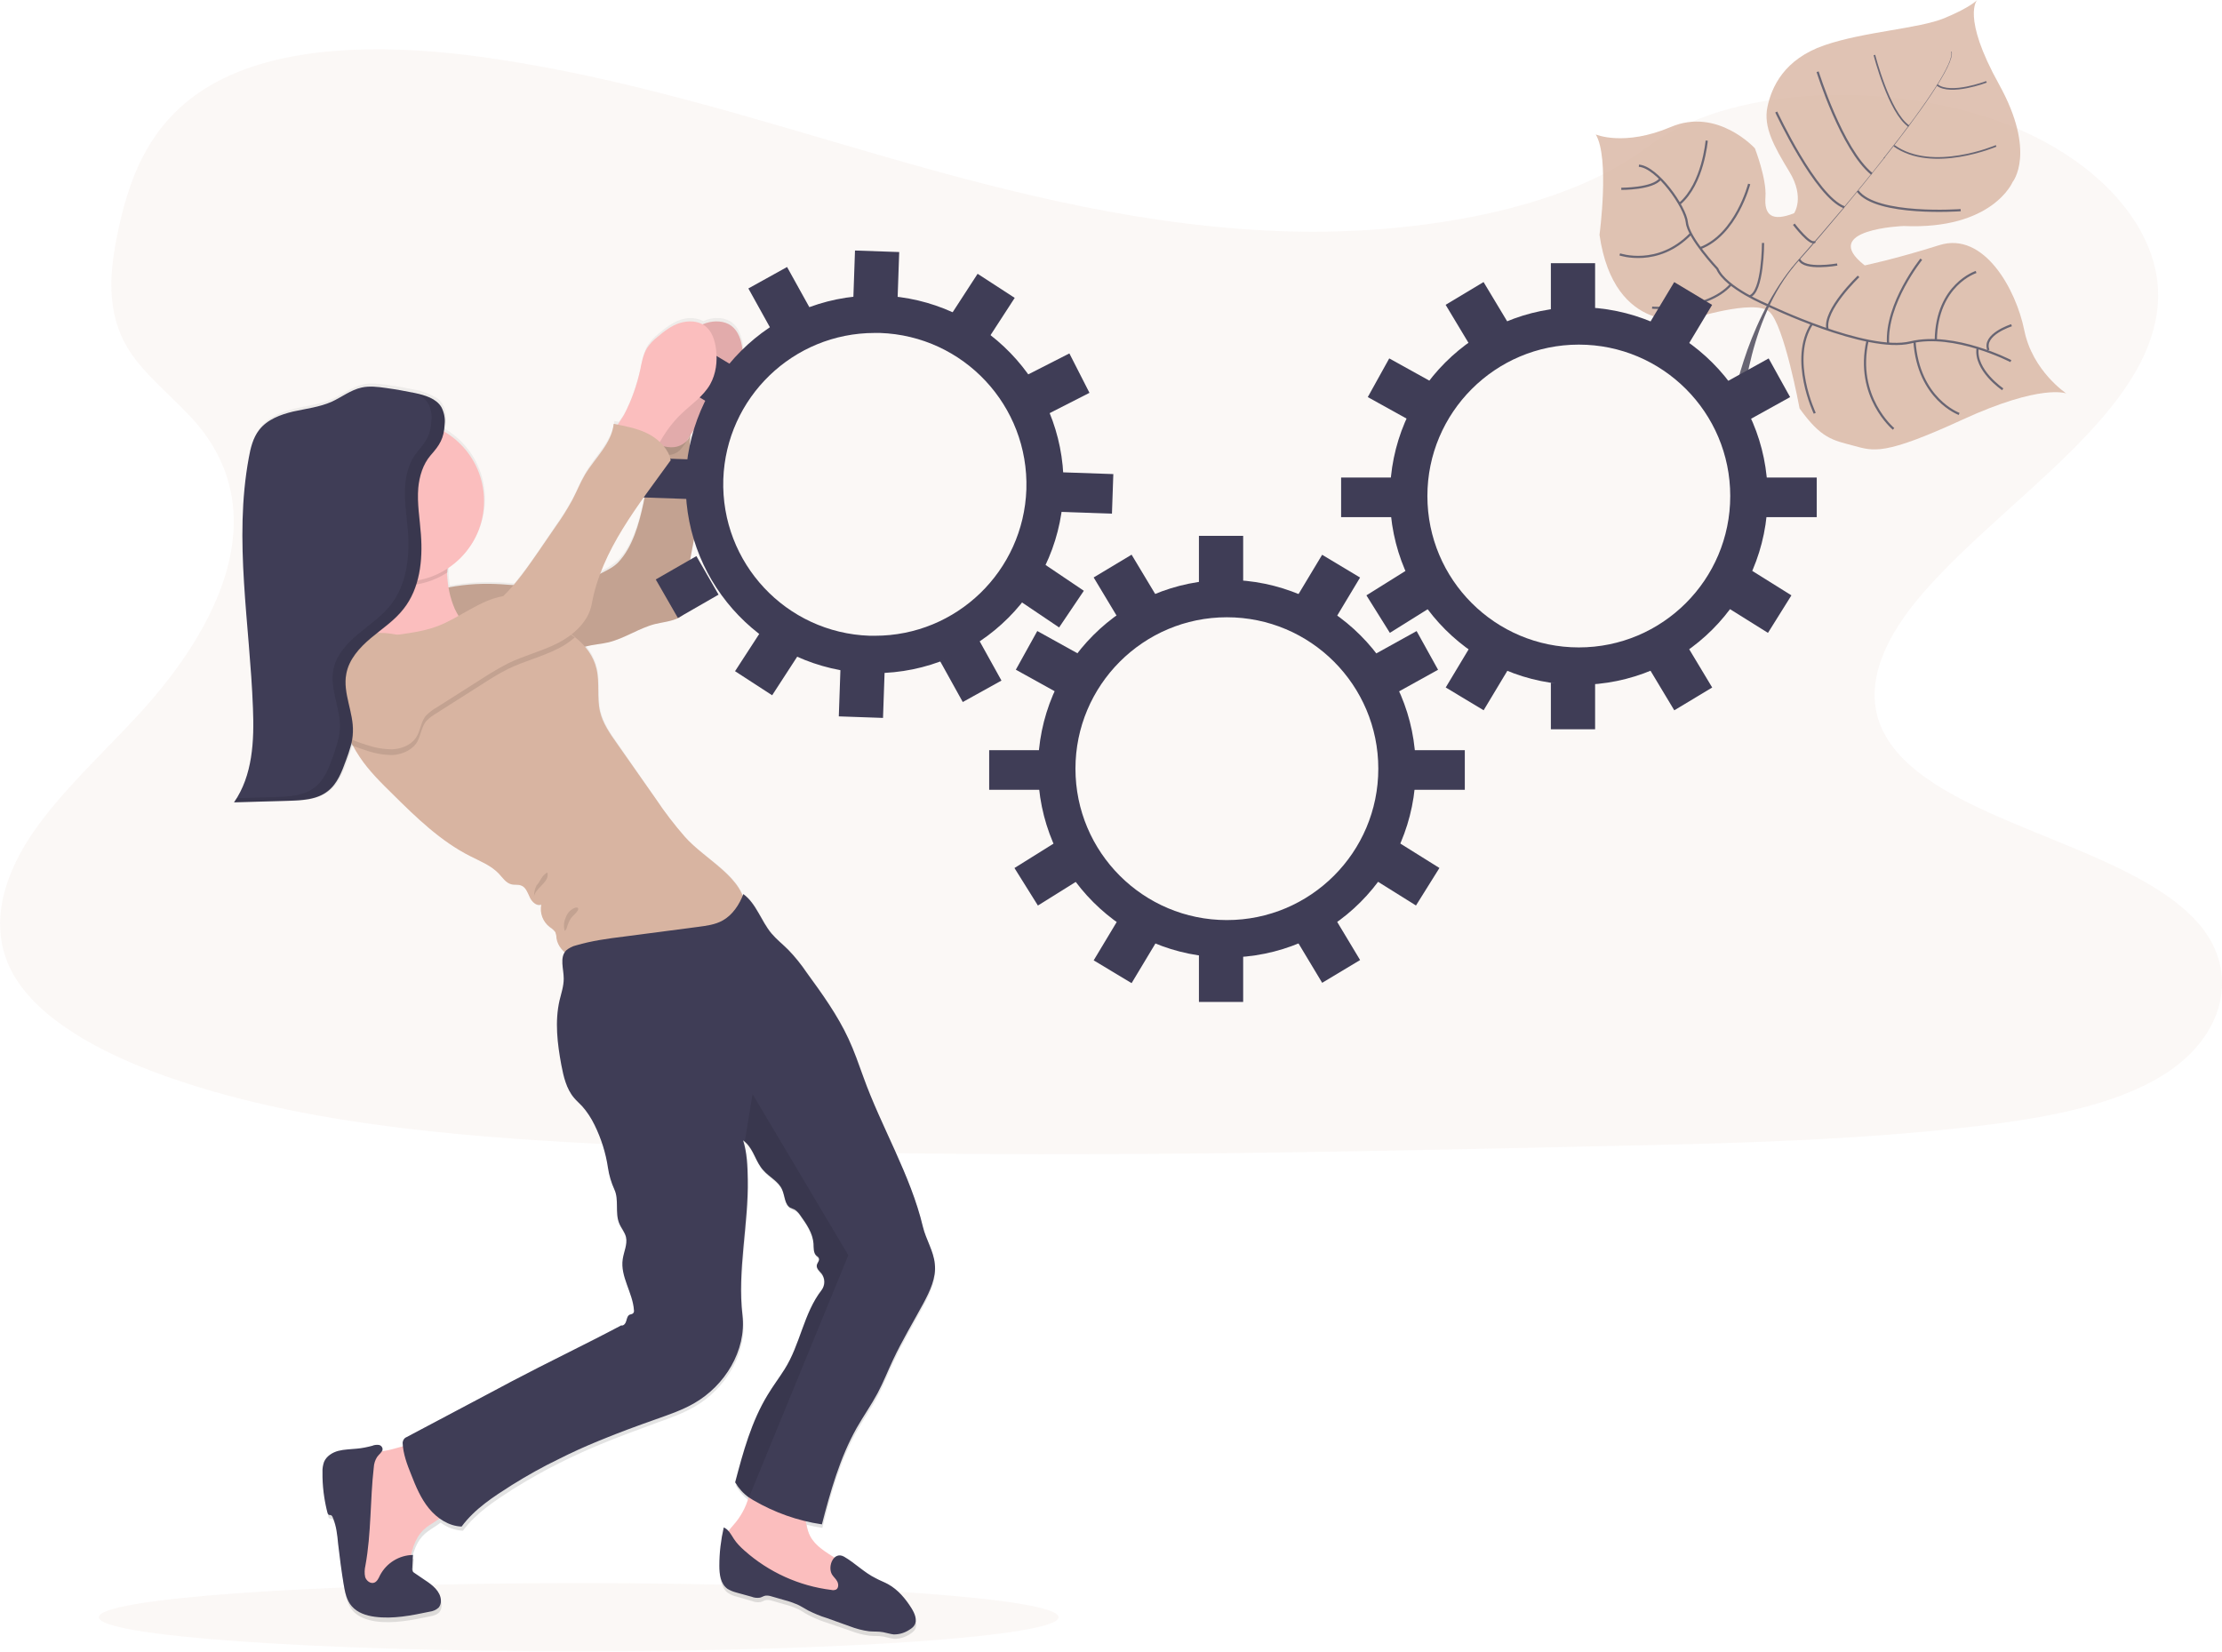
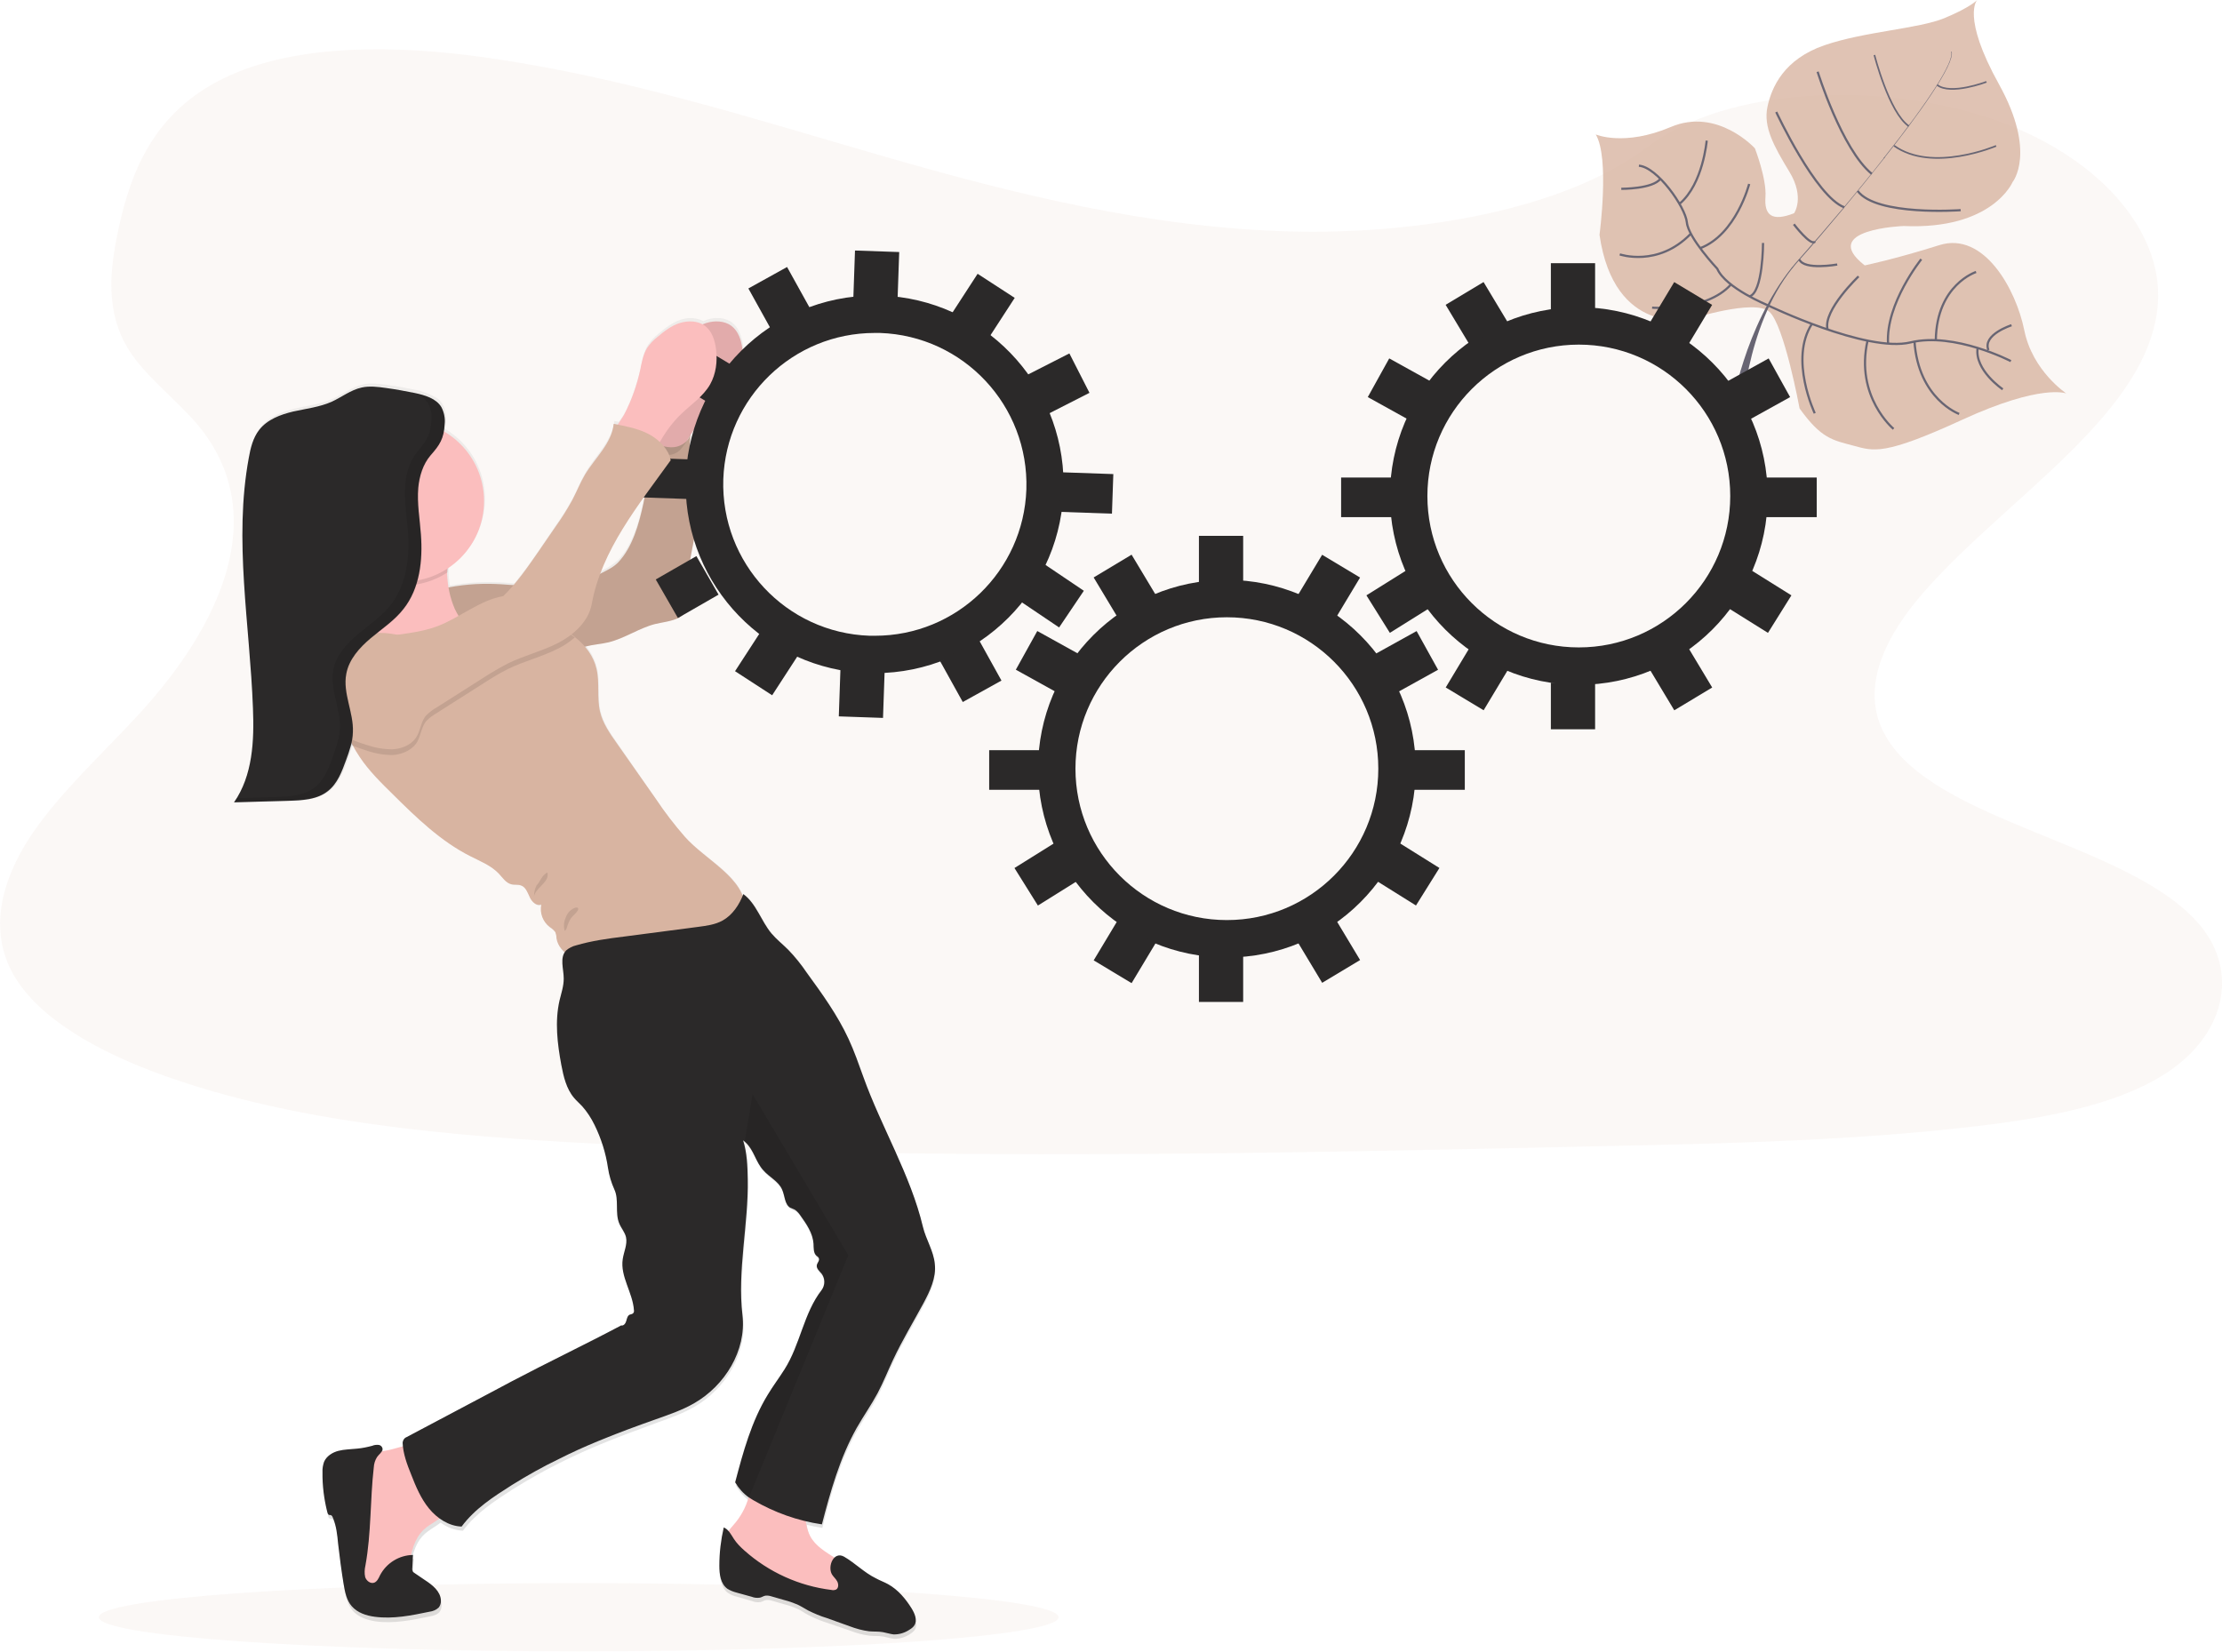
<svg xmlns="http://www.w3.org/2000/svg" width="1009.54" height="750.39" viewBox="0 0 1009.5 750.4">
  <style>@keyframes spin{to{transform:rotate(360deg)}}@keyframes vibration{to{transform:rotate(5deg)}}@keyframes wind{to{transform:skewX(10deg)}}#hoja{animation:wind 1.5s ease infinite alternate;transform-origin:0% 30%}#brazo-exterior,#brazo-interior{animation:vibration .46s linear infinite alternate;transform-origin:20% 40%}#brazo-interior{animation:vibration .46s linear infinite alternate .46s}#rueda-1,#rueda-2,#rueda-3{animation:spin 10s linear infinite}#rueda-2{animation-direction:reverse;transform-origin:55.2% 46.5%}#rueda-1,#rueda-3{transform-origin:71% 30%}#rueda-1{transform-origin:39.4% 29.25%}</style>
  <path opacity=".1" fill="#d8b4a1" d="M586.6 105.2C521.8 103.5 460.2 88 401.3 71S284.2 35.2 221 26.2c-40.6-5.8-87.1-6.6-119.8 9.6C69.7 51.3 59.5 78.2 54 103.2c-4.1 18.8-6.5 38.5 4.7 56.1 7.8 12.2 21.7 22.5 31.4 34.1 33.5 40.7 9.8 90.8-26.4 130.5-17 18.6-36.8 36.4-49.9 56.2C.7 400-5.4 422.7 6.1 442.9c11.4 20 38.5 35.1 67.9 45.7 59.7 21.5 130 27.7 198.6 31.2 151.8 7.7 304.5 4.4 456.7 1 56.3-1.2 112.9-2.5 168.3-9 30.8-3.6 62.6-9.3 84.9-23.1 28.4-17.5 35.4-47.1 16.4-69-31.9-36.8-120-45.9-142.3-85.4-12.3-21.7.3-45.9 18.2-66.1C913 225 977.1 187.1 980.4 137.7c2.3-33.9-28.5-67.9-76.1-83.9-49.9-16.8-119.2-14.7-156 13.1-37.9 28.7-104.6 39.7-161.7 38.3z" />
  <g id="hoja" opacity=".8">
    <path fill="#d8b4a1" d="M938.8 178.8s-11.3-4.6-47.2 11.9-40.3 14.3-49.6 11.8-14.5-3.1-24.4-16.9c0 0-7-38.1-13.8-44S768 145 768 145s-34.6 8-41.3-38.3c0 0 4.7-34.9-1.7-45.6 0 0 12.9 5.6 34.1-3.4s38.2 9.7 38.2 9.7 5.4 13.9 4.8 22.1 2.8 11.4 13 7.4c0 0 5-7.1-2.1-18.8s-11.9-20.4-10-29.5 7.6-21.7 25.8-28 42.9-7.5 54.7-12.4S898.3 0 898.3 0s-7.3 7.3 9.9 38.3 6.2 44.4 6.2 44.4-9.1 21.8-49.5 20c0 0-38.9 1.4-17.7 17.9 0 0 13.6-2.8 33.9-9.2s34.9 20.2 38.6 38.7 19.1 28.7 19.1 28.7z" />
    <path fill="#444053" d="M886.5 23.5l.2-.1c1.6 5.9-15.8 29.7-30.7 48.5l-.2-.1c21.1-26.6 32-43.8 30.7-48.3z" />
    <path fill="#444053" d="M856.2 71.4l.1.2c-11.9 15.1-26.8 33.1-38.7 46.4-1.1 1.3-2.3 2.6-3.3 4l-.3-.3c1.1-1.4 2.2-2.7 3.4-4 11.8-13.2 27-31.2 38.8-46.3z" />
    <path fill="#444053" d="M814.2 121.4l.2.4c-21.7 27.1-23.2 69.2-23.2 69.6l-4.6-5.2c.1-.4 5.7-37.5 27.6-64.8z" />
    <path fill="none" stroke="#444053" stroke-miterlimit="10" d="M913.6 164.1s-25.6-13.3-45.6-8.5-64.9-16.9-64.9-16.9-19.1-7.8-22.9-16.6c0 0-13.1-13.9-13.8-21s-13.5-25.2-21.8-25.8M909.9 176.9s-12.9-8.7-11.4-18.8M890.1 188.1s-18.5-6.7-20.3-33M860.3 194.9s-17.6-14.6-11.8-40.2M824.5 187.8s-11.7-24.6-1.3-40.6M913.9 147.8s-13.3 4.2-10.5 11.3M897.8 123.6s-17.9 5.7-18.3 30.9M872.9 117.8s-16.2 20.1-15.1 38.3M844.4 125.6s-16.2 15.4-14.1 24M834.7 120.2s-15.1 2.7-17.2-2.3M815 101.9s7.7 10.1 9.6 7.9M890.8 95.5s-38.2 2.8-46.8-8.7M807 50.9s17.9 38.4 30.9 43.3M825.8 32.6s11 35.3 24.6 46.4" />
    <path fill="none" stroke="#444053" stroke-width=".75" stroke-miterlimit="10" d="M906.9 66.3s-29 12.4-46.4-.1M851.6 25s6.6 26 15.6 32.3M902.5 37.2s-16.3 6.2-22.4 1.4" />
    <path fill="none" stroke="#444053" stroke-miterlimit="10" d="M801 110.4s0 22.6-6.2 24.3M750.6 139.8s24.5 2.1 35.8-10.5M794.7 83.6s-5.9 23-22.3 29.2M735.9 115.6s17.3 6 32.2-9.3M775.4 63.9s-1.6 19.5-12.2 28.6M736.6 85.8s14.4.1 17.8-4.6" />
  </g>
  <ellipse opacity=".1" fill="#d8b4a1" cx="262.9" cy="734.9" rx="218" ry="15.5" />
  <linearGradient id="SVGID_1_" gradientUnits="userSpaceOnUse" x1="361.127" y1="-69.665" x2="361.127" y2="530.926" gradientTransform="matrix(1 0 0 -1 -95.23 675.2)">
    <stop offset="0" stop-color="gray" stop-opacity=".25" />
    <stop offset=".54" stop-color="gray" stop-opacity=".12" />
    <stop offset="1" stop-color="gray" stop-opacity=".1" />
  </linearGradient>
  <path fill="url(#SVGID_1_)" d="M389.2 650.5c3-5.4 6.6-10.5 9.5-15.9 2.6-5 4.7-10.3 7.1-15.4 4.1-8.8 9.1-17.1 13.7-25.7 3-5.6 5.9-11.7 5.3-18.1-.5-6-4.1-11.2-5.4-17-5.5-23.8-18.9-45.7-27-68.7-2.1-5.8-4.1-11.7-6.7-17.4-5-10.8-12-20.6-19-30.3-2.5-3.7-5.3-7.2-8.4-10.4-2.5-2.5-5.3-4.7-7.6-7.4-4.7-5.6-6.9-13.7-12.8-18-.1.3-.2.5-.3.8-4.2-10.7-18.3-17.8-26.5-26.7-4.8-5.4-9.2-11.2-13.1-17.2l-17.8-25.8c-3.1-4.4-6.2-9-7.4-14.3-1.5-6.4-.1-13.2-1.6-19.6-1-3.8-2.8-7.4-5.5-10.4.2 0 .4-.1.5-.2 3.4-.9 7-1.1 10.4-1.9 7.4-1.8 13.7-6.5 21.1-8.3 3.7-1 7.7-1.2 11.1-3 3.4-2 5.1-6 4.3-9.8-2.4-12.5 4.2-25.3 3.1-38-.3-3.5-1.2-7-1.8-10.4-1.4-8.1-1.1-16.4-.6-24.6 2.3-3.7 5-7.1 8.1-10.1 4.5-4.3 9.9-8 13-13.4 2.7-4.8 3.4-10.6 2.7-16.1-.5-4-1.9-8.2-5-10.6s-7.7-2.6-11.5-1.3c-.5.2-1 .4-1.6.6-3.2-1.6-7-1.8-10.3-.6-3.8 1.3-7.1 3.8-10.1 6.4-1.8 1.4-3.4 3.1-4.7 5-1.9 3-2.5 6.7-3.2 10.2-1.6 6.8-3.8 13.4-6.8 19.8-.5 1.1-2 3.1-3.2 5l-2.1-.4c-.9 8.9-8.4 15.5-12.9 23.1-2.2 3.7-3.8 7.8-5.8 11.7-2.3 4.2-4.8 8.3-7.6 12.2-2.7 4-5.4 8-8.1 11.9-3.4 5.2-7.1 10.1-11 14.9-3.7-.3-7.3-.6-11-.6-6.1-.1-12.3.5-18.3 1.6-.4-2.1-.6-4.3-.6-6.4v-.4c0-.5.1-1.1.1-1.8 17-11.4 21.5-34.4 10.2-51.3-3.1-4.6-7.2-8.5-11.9-11.3.2-1.1.3-2.3.4-3.4v-2c0-.3 0-.7-.1-1-.1-.7-.2-1.3-.3-2-.1-.3-.2-.6-.3-1-.2-.6-.5-1.2-.8-1.8 0 0 0-.1-.1-.1-.1-.2-.3-.4-.4-.6s-.1-.2-.2-.2c-.1-.1-.2-.3-.3-.4l-.2-.3c-.1-.1-.2-.2-.3-.4l-.3-.2-.4-.3-.3-.2-.4-.3-.4-.2-.4-.2c-.1-.1-.2-.1-.4-.2l-.4-.2-.4-.2-.4-.2-.4-.2-.4-.2-.5-.2-.3-.1-.5-.2-.3-.1-.6-.2-.3-.1-.6-.2-.2-.1-.6-.2-.2-.1-.7-.2h-.1l-1.1-.2c-4.4-.9-8.8-1.7-13.2-2.3-3.6-.5-7.4-1-10.9-.2-4.9 1.1-9.1 4.4-13.7 6.5-5.5 2.5-11.5 3.1-17.3 4.5-5.8 1.4-11.8 3.7-15.5 8.4-2.8 3.6-3.9 8.3-4.7 12.8-6.9 37.6.5 76.2 1.9 114.5.6 14.9-.1 30.8-8.6 43l24.6-.6c1.2 0 2.4-.1 3.6-.1s2.4-.2 3.6-.3c3.1-.3 6.1-1.2 8.9-2.7 1.3-.7 2.4-1.6 3.5-2.7 3.3-3.4 5.1-8.2 6.8-12.8.6-1.5 1.1-3.1 1.6-4.7.2-.7.4-1.3.6-2l.1-.3.3.1c1 1.9 2.1 3.7 3.3 5.5 4.3 6.3 9.7 11.7 15.1 17.1 10.7 10.7 21.7 21.5 35.1 28.3 4.5 2.3 9.5 4.2 12.9 8 1.7 1.8 3.2 4.2 5.6 4.8 1.5.4 3.1 0 4.6.6 2.1.9 2.9 3.4 3.8 5.5 1 2.1 3.2 4.2 5.2 3.2-.8 3.9.7 8 3.9 10.4 1 .6 1.9 1.3 2.5 2.3.3.9.5 1.8.5 2.7.4 2.6 1.8 4.9 3.8 6.5-2 3.2-.4 7.9-.3 11.9 0 3.4-1.1 6.6-1.9 9.9-2.2 9.7-1 19.8.8 29.5 1 5.4 2.3 10.9 5.8 15.1 1.1 1.3 2.5 2.5 3.7 3.8 2.3 2.6 4.2 5.5 5.6 8.6 3 6.2 5.1 12.8 6.1 19.6.5 3.4 1.5 6.8 2.9 9.9 2.2 4.8.2 10.7 2.1 15.5.9 2.2 2.5 4.1 3.1 6.3.8 3.3-1 6.7-1.5 10-1.1 7.9 4.6 15.3 5.1 23.3.1.5 0 1-.3 1.3-.4.4-1.1.4-1.6.7-1 .5-1.3 1.8-1.6 3s-1.2 2.4-2.3 2c-16.4 8.8-33.4 16.9-49.9 25.7l-7.5 4-40.1 21.4c-1 .5-1.6 1.5-1.6 2.6 0 .5.1 1 .1 1.5-2.8.7-5.5 1.5-7.4 1.9-.8.2-1.6.3-2.4.5.2-.3.3-.6.4-1 0-1-.8-1.9-1.8-2-1-.1-2 0-2.9.4-2.3.6-4.6 1.1-7 1.3-2.8.3-5.7.3-8.4 1s-5.4 2.4-6.5 5c-.6 1.5-.8 3.1-.7 4.7-.1 6.2.7 12.3 2.2 18.3 0 .5.3.9.7 1.2.4.1.8 0 1.1.2.3.2.5.5.6.8 1.7 3.8 2.1 8.1 2.5 12.2.7 6.2 1.5 12.3 2.5 18.5.6 3.6 1.3 7.3 3.7 10.1 2.6 3 6.6 4.3 10.5 4.9 8.2 1.1 16.6-.6 24.7-2.3 1.5-.3 3.1-.7 4.2-1.9.7-.9 1.1-2.1 1-3.3-.2-4.1-3.9-7-7.3-9.3l-4.6-3.2c-.8-.4-1.2-1.4-1-2.3l.3-6.1h-.9c1-4.3 2.6-8.4 5.8-11.3 2.2-2 5-3.4 7.3-5.2 2.9 2.2 6.4 3.5 10.1 3.7 6-8.1 14.5-13.6 22.9-19 6.9-4.3 14-8.3 21.2-11.9 5.9-2.9 11.9-5.7 18-8.2 8.6-3.6 17.4-6.8 26.1-10 5.9-2.1 11.8-4.2 17.1-7.3 14-8.1 23.9-24.2 22-40.4-2.4-20.4 2.7-41.7 2.4-62.2-.1-6-.3-12-2.1-17.8.4.3.8.6 1.2 1 3.6 3.4 4.5 8.8 8 12.7 2.7 3 6.8 5 8.5 8.7 1.2 2.8 1.1 6.7 3.7 8.3.7.5 1.6.7 2.4 1.1.9.6 1.6 1.4 2.2 2.4 2.8 4 5.6 8.2 5.9 13 .1 1.9 0 4.1 1.4 5.4.4.4.9.6 1.1 1.1.4 1-.7 2.1-.9 3.2-.3 1.5 1.2 2.7 2.2 4 1.6 2.2 1.6 5.2 0 7.4-8.2 10.7-9.7 25-16.9 36.4-2.5 3.9-5.2 7.7-7.6 11.6-7.4 12.2-11.1 26.3-14.7 40.1 1.5 2.7 3.6 5 6.1 6.9-1.4 4.7-3.7 9-6.9 12.7-.8.9-1.6 1.8-2.3 2.8-.6-.7-1.4-1.3-2.2-1.7-1.3 5.7-2 11.6-2 17.5 0 3.9.5 8.3 3.7 10.5 1.3.8 2.6 1.4 4.1 1.7l6.9 2c1.2.5 2.5.6 3.8.4.8-.2 1.5-.7 2.4-.9.9-.1 1.8 0 2.7.3l5.9 1.7c2 .5 4 1.2 5.9 2.1 1.7.8 3.2 1.9 4.9 2.8 2.8 1.4 5.6 2.6 8.6 3.5l10.2 3.5c2.8 1.1 5.8 1.9 8.9 2.3 2.1.2 4.2 0 6.3.4 1.6.3 3.1.8 4.7 1 2.6.1 5.2-.7 7.4-2.2.8-.5 1.6-1.1 2.1-1.9 1.5-2.3.2-5.4-1.2-7.8-2.7-4.4-6.1-8.5-10.6-11-1.8-1-3.8-1.7-5.6-2.7-5.3-2.6-9.3-6.9-14.4-9.9-1.3-.9-3.1-.8-4.3.3-4.2-2.7-8.7-5.4-11-9.8-1-2.1-1.7-4.4-2-6.8 2.4.6 4.7 1 7.1 1.4 3.7-14.8 7.9-30.2 15.6-43.8zM293.1 224c-.2 1.1-.4 2.2-.7 3.4-2 9.4-4.9 19.9-11.4 26.9-2.2 2-4.7 3.7-7.4 4.9l-.7.4c4.7-12.7 12.2-24.3 20.2-35.6z" />
  <g id="brazo-interior">
    <path fill="#fbbebe" d="M302.8 168.3c.7-3.5 1.3-7.1 3.2-10.2 1.3-1.9 2.9-3.6 4.7-5 3.1-2.6 6.3-5.1 10.1-6.3s8.3-1.1 11.5 1.3 4.5 6.6 5 10.6c.7 5.5 0 11.2-2.7 16-3.1 5.4-8.5 9-13 13.3-3.3 3.1-6.1 6.7-8.5 10.6-1.1 2-2.4 3.9-3.9 5.6-1.5 1.7-3.8 2.7-6.1 2.5-1.9-.3-3.5-1.6-5-2.9-1.9-1.6-6.8-4.5-7-7.1-.1-2.1 3.8-6.8 4.7-8.8 3.1-6.2 5.4-12.8 7-19.6z" />
    <path fill="#d8b4a1" d="M197.8 268.3c8-2.1 16.3-3.1 24.6-3 13.8.2 28.1 3.5 41.2-.7 3.4-1.2 6.7-2.6 9.9-4.3 2.6-1.3 5.4-2.7 7.4-4.8 6.5-6.9 9.4-17.4 11.4-26.7s2.6-18.9 3.1-28.4c3.4 1.6 7 3.2 10.8 2.8s7.5-3.2 7.5-7c-.6 8.8-1 17.8.5 26.5.6 3.5 1.5 6.9 1.8 10.4 1.1 12.6-5.5 25.3-3.1 37.7.8 3.8-.9 7.8-4.3 9.8-3.4 1.8-7.4 2.1-11.1 3-7.3 1.9-13.7 6.5-21.1 8.3-3.4.8-7 1-10.4 1.9-4.9 1.3-9.3 4.1-14.2 4.9-3.7.7-7.5.2-11.3.5-3.3.3-6.5 1.1-9.7 1.2-8 .2-15.6-4.3-20.9-10.3s-8.8-14.6-12.1-21.8z" />
    <path opacity=".1" d="M302.8 168.3c.7-3.5 1.3-7.1 3.2-10.2 1.3-1.9 2.9-3.6 4.7-5 3.1-2.6 6.3-5.1 10.1-6.3s8.3-1.1 11.5 1.3 4.5 6.6 5 10.6c.7 5.5 0 11.2-2.7 16-3.1 5.4-8.5 9-13 13.3-3.3 3.1-6.1 6.7-8.5 10.6-1.1 2-2.4 3.9-3.9 5.6-1.5 1.7-3.8 2.7-6.1 2.5-1.9-.3-3.5-1.6-5-2.9-1.9-1.6-6.8-4.5-7-7.1-.1-2.1 3.8-6.8 4.7-8.8 3.1-6.2 5.4-12.8 7-19.6z" />
    <path opacity=".1" d="M197.8 268.3c8-2.1 16.3-3.1 24.6-3 13.8.2 28.1 3.5 41.2-.7 3.4-1.2 6.7-2.6 9.9-4.3 2.6-1.3 5.4-2.7 7.4-4.8 6.5-6.9 9.4-17.4 11.4-26.7s2.6-18.9 3.1-28.4c3.4 1.6 7 3.2 10.8 2.8s7.5-3.2 7.5-7c-.6 8.8-1 17.8.5 26.5.6 3.5 1.5 6.9 1.8 10.4 1.1 12.6-5.5 25.3-3.1 37.7.8 3.8-.9 7.8-4.3 9.8-3.4 1.8-7.4 2.1-11.1 3-7.3 1.9-13.7 6.5-21.1 8.3-3.4.8-7 1-10.4 1.9-4.9 1.3-9.3 4.1-14.2 4.9-3.7.7-7.5.2-11.3.5-3.3.3-6.5 1.1-9.7 1.2-8 .2-15.6-4.3-20.9-10.3s-8.8-14.6-12.1-21.8z" />
  </g>
-   <g id="rueda-2" fill="#3f3d56">
+   <g id="rueda-2" fill="#2b2929">
    <path d="M557.4 280.5c38 0 68.8 30.8 68.8 68.8s-30.8 68.8-68.8 68.8-68.8-30.8-68.8-68.8c0-37.9 30.8-68.8 68.8-68.8m0-17c-47.4 0-85.8 38.4-85.8 85.8s38.4 85.8 85.8 85.8 85.8-38.4 85.8-85.8c0-47.3-38.4-85.7-85.8-85.8z" />
    <path d="M544.7 243.5h20.1v21.2h-20.1z" />
    <path transform="rotate(-149.004 603.8529 266.3313)" d="M593.8 255.7h20.1v21.2h-20.1z" />
    <path transform="rotate(-119 639.1767 300.6848)" d="M629.1 290.1h20.1v21.2h-20.1z" />
    <path transform="rotate(-58 639.683 397.3161)" d="M629.6 386.7h20.1v21.2h-20.1z" />
    <path transform="rotate(-61 475.6345 300.6825)" d="M465.6 290.1h20.1v21.2h-20.1z" />
    <path transform="scale(-1) rotate(58 716.7724 -857.2691)" d="M465.1 386.7h20.1v21.2h-20.1z" />
    <path transform="rotate(-30.996 510.9837 266.3207)" d="M500.9 255.7H521v21.2h-20.1z" />
    <path d="M544.7 434.1h20.1v21.2h-20.1z" />
    <path transform="rotate(149.004 603.8722 432.426)" d="M593.8 421.9h20.1v21.2h-20.1z" />
    <path transform="rotate(30.996 510.9586 432.5035)" d="M500.9 421.9H521v21.2h-20.1z" />
    <path d="M449.4 340.9h24.4v18h-24.4zM641.1 340.9h24.4v18h-24.4z" />
  </g>
-   <g id="rueda-3" fill="#3f3d56">
+   <g id="rueda-3" fill="#2b2929">
    <path d="M717.3 156.6c38 0 68.8 30.8 68.8 68.8s-30.8 68.8-68.8 68.8-68.8-30.8-68.8-68.8c0-37.9 30.8-68.8 68.8-68.8m0-17c-47.4 0-85.8 38.4-85.8 85.8s38.4 85.8 85.8 85.8 85.8-38.4 85.8-85.8c0-47.3-38.4-85.7-85.8-85.8z" />
    <path d="M704.6 119.6h20.1v21.2h-20.1z" />
    <path transform="rotate(-149.004 763.7806 142.4197)" d="M753.7 131.8h20.1V153h-20.1z" />
    <path transform="rotate(-119 799.1041 176.771)" d="M789 166.2h20.1v21.2H789z" />
    <path transform="rotate(-58 799.6088 273.4003)" d="M789.5 262.8h20.1V284h-20.1z" />
    <path transform="rotate(-61 635.552 176.7858)" d="M625.5 166.2h20.1v21.2h-20.1z" />
    <path transform="matrix(-.5299 -.848 .848 -.5299 739.7803 956.8374)" d="M625 262.8h20.1V284H625z" />
    <path transform="rotate(-30.996 670.9125 142.3903)" d="M660.8 131.8h20.1V153h-20.1z" />
    <path d="M704.6 310.2h20.1v21.2h-20.1z" />
    <path transform="rotate(149.004 763.7874 308.5171)" d="M753.7 297.9h20.1v21.2h-20.1z" />
    <path transform="rotate(30.996 670.8905 308.5861)" d="M660.8 297.9h20.1v21.2h-20.1z" />
    <path d="M609.3 217h24.4v18h-24.4zM801 217h24.4v18H801z" />
  </g>
-   <g id="rueda-1" fill="#3f3d56">
+   <g id="rueda-1" fill="#2b2929">
    <path d="M397.4 151.3h2.4c38 1.3 67.7 33.1 66.5 71.1-1.3 37.1-31.7 66.5-68.8 66.5h-2.4c-38-1.3-67.7-33.1-66.5-71.1 1.3-37.1 31.7-66.5 68.8-66.5m0-17c-47.4 0-85.8 38.4-85.9 85.8 0 46.3 36.7 84.2 82.9 85.8h3c47.4 0 85.8-38.4 85.8-85.8 0-46.3-36.7-84.2-82.9-85.8-.9.1-1.9 0-2.9 0z" />
    <path transform="matrix(-.9994 -.03473 .03473 -.9994 791.6853 263.4336)" d="M388.1 114.3h20.1v21.2h-20.1z" />
    <path transform="matrix(-.8388 -.5445 .5445 -.8388 745.9625 498.4632)" d="M436.7 128.2h20.1v21.2h-20.1z" />
    <path transform="matrix(-.4541 -.8909 .8909 -.4541 543.9423 681.9548)" d="M470.8 163.8h20.1V185h-20.1z" />
    <path transform="matrix(.559 -.8291 .8291 .559 -13.8287 515.7873)" d="M468 260.3h20.1v21.2H468z" />
    <path transform="matrix(.5149 -.8573 .8573 .5149 9.4145 353.9428)" d="M307.4 158.1h20.1v21.2h-20.1z" />
    <path transform="rotate(-119.888 312.1669 266.8158)" d="M302.1 256.2h20.2v21.3h-20.2z" />
    <path transform="rotate(-29.014 353.8921 135.5374)" d="M343.9 124.9H364v21.2h-20.1z" />
    <path transform="matrix(-.9994 -.03473 .03473 -.9994 771.8511 644.1003)" d="M381.5 304.8h20.1V326h-20.1z" />
    <path transform="rotate(150.986 441.0419 304.8358)" d="M431 294.2h20.1v21.2H431z" />
    <path transform="rotate(32.99 348.1699 301.5715)" d="M338.1 291h20.1v21.2h-20.1z" />
    <path transform="matrix(-.9994 -.03473 .03473 -.9994 595.6187 445.1176)" d="M289.5 208.4h24.4v18h-24.4z" />
    <path transform="matrix(.9994 .03473 -.03473 .9994 8.0764 -16.9935)" d="M481.1 215h24.4v18h-24.4z" />
  </g>
  <path fill="#fbbebe" d="M175.8 659.1c-2.5.3-4.9 1.1-7.1 2.2-3 1.8-4.9 5.1-6.2 8.3-3.3 8.2-4 17.2-4.1 26-.1 7.1.1 14.4 2.7 21 .7 2.1 1.9 4 3.5 5.5 1.4 1.1 3.1 1.9 4.8 2.3 3.8 1 8.2 1 11.3-1.4 3.5-2.7 4.3-7.5 5.1-11.8 1-5.8 2.4-12 6.7-16.1 3.2-3 7.8-4.5 10.2-8.2 2.8-4.4 1.3-10.2-.5-15.1-1.5-4.3-3.8-12.9-8.3-15.1s-13.5 1.6-18.1 2.4zM340.2 680.1c-1.3 4.8-3.7 9.2-7 12.9-2 2.3-4.5 5-3.4 7.9.4 1 1.1 1.8 1.9 2.5 14.7 14.3 35.2 21.3 55.5 23.9.3.1.7.1 1 0 .6-.3.7-1 .8-1.7.3-2.1.3-4.3 0-6.4-1-5-5.4-8.5-9.6-11.2s-8.9-5.4-11.3-9.9c-3-5.6-1.7-12.8-5.2-18-2.9-4.2-8.2-6-13.2-6.8-1.8-.3-5.5-2.2-7-1.3-1.6.8-1.9 6.3-2.5 8.1z" />
-   <path fill="#3f3d56" d="M173.8 658.6c0-1-.8-1.9-1.8-2-1-.1-2 0-2.9.4-2.3.6-4.6 1.1-7 1.3-2.8.3-5.7.3-8.4 1s-5.4 2.4-6.5 5c-.5 1.5-.8 3.1-.7 4.7-.1 6.1.7 12.3 2.2 18.2.1.5.3.9.7 1.2.4.1.8 0 1.1.2.3.2.5.5.6.8 1.7 3.8 2.1 8 2.5 12.2.7 6.1 1.5 12.2 2.5 18.3.6 3.5 1.3 7.3 3.7 10 2.6 3 6.6 4.3 10.5 4.8 8.3 1.1 16.6-.6 24.8-2.3 1.6-.2 3-.8 4.2-1.9.7-.9 1.1-2.1 1-3.3-.2-4.1-3.9-7-7.3-9.2l-4.7-3.2c-.3-.2-.6-.4-.8-.7-.2-.5-.3-1-.2-1.5l.3-6c-6.3.1-12.1 3.7-15 9.3-.6 1.3-1.3 2.8-2.6 3.3-1.7.6-3.5-.8-4.1-2.5-.4-1.7-.3-3.6.1-5.3 2.7-14.7 2.1-29.8 3.8-44.6.1-1.7.6-3.3 1.5-4.7.8-1.2 2.3-2.1 2.5-3.5zM378 715.5c.7 1.1 1.8 2 2.4 3.2s.6 2.9-.5 3.6c-.7.3-1.4.4-2.2.2-14.7-1.8-28.5-8.1-39.5-17.9-1.8-1.6-3.5-3.3-4.8-5.3-1.3-2-2.4-4.3-4.6-5.2-1.3 5.7-2 11.5-2 17.4 0 3.8.5 8.2 3.7 10.5 1.3.8 2.6 1.3 4.1 1.7l6.9 1.9c1.2.5 2.5.6 3.8.4.8-.2 1.5-.7 2.4-.9.9-.1 1.8 0 2.7.3l5.9 1.7c2 .5 4 1.2 5.9 2 1.7.8 3.3 1.8 4.9 2.7 2.8 1.4 5.6 2.6 8.6 3.5L386 739c2.9 1.1 5.8 1.9 8.9 2.3 2.1.2 4.2 0 6.3.4 1.6.3 3.1.8 4.7 1 2.6.1 5.2-.7 7.4-2.2.8-.5 1.6-1.1 2.1-1.9 1.5-2.3.2-5.4-1.3-7.8-2.7-4.3-6.1-8.4-10.6-10.9-1.8-1-3.8-1.7-5.6-2.7-5.3-2.6-9.4-6.9-14.4-9.8-4.7-2.7-7.7 4.4-5.5 8.1z" />
+   <path fill="#2b2929" d="M173.8 658.6c0-1-.8-1.9-1.8-2-1-.1-2 0-2.9.4-2.3.6-4.6 1.1-7 1.3-2.8.3-5.7.3-8.4 1s-5.4 2.4-6.5 5c-.5 1.5-.8 3.1-.7 4.7-.1 6.1.7 12.3 2.2 18.2.1.5.3.9.7 1.2.4.1.8 0 1.1.2.3.2.5.5.6.8 1.7 3.8 2.1 8 2.5 12.2.7 6.1 1.5 12.2 2.5 18.3.6 3.5 1.3 7.3 3.7 10 2.6 3 6.6 4.3 10.5 4.8 8.3 1.1 16.6-.6 24.8-2.3 1.6-.2 3-.8 4.2-1.9.7-.9 1.1-2.1 1-3.3-.2-4.1-3.9-7-7.3-9.2l-4.7-3.2c-.3-.2-.6-.4-.8-.7-.2-.5-.3-1-.2-1.5l.3-6c-6.3.1-12.1 3.7-15 9.3-.6 1.3-1.3 2.8-2.6 3.3-1.7.6-3.5-.8-4.1-2.5-.4-1.7-.3-3.6.1-5.3 2.7-14.7 2.1-29.8 3.8-44.6.1-1.7.6-3.3 1.5-4.7.8-1.2 2.3-2.1 2.5-3.5zM378 715.5c.7 1.1 1.8 2 2.4 3.2s.6 2.9-.5 3.6c-.7.3-1.4.4-2.2.2-14.7-1.8-28.5-8.1-39.5-17.9-1.8-1.6-3.5-3.3-4.8-5.3-1.3-2-2.4-4.3-4.6-5.2-1.3 5.7-2 11.5-2 17.4 0 3.8.5 8.2 3.7 10.5 1.3.8 2.6 1.3 4.1 1.7l6.9 1.9c1.2.5 2.5.6 3.8.4.8-.2 1.5-.7 2.4-.9.9-.1 1.8 0 2.7.3l5.9 1.7c2 .5 4 1.2 5.9 2 1.7.8 3.3 1.8 4.9 2.7 2.8 1.4 5.6 2.6 8.6 3.5L386 739c2.9 1.1 5.8 1.9 8.9 2.3 2.1.2 4.2 0 6.3.4 1.6.3 3.1.8 4.7 1 2.6.1 5.2-.7 7.4-2.2.8-.5 1.6-1.1 2.1-1.9 1.5-2.3.2-5.4-1.3-7.8-2.7-4.3-6.1-8.4-10.6-10.9-1.8-1-3.8-1.7-5.6-2.7-5.3-2.6-9.4-6.9-14.4-9.8-4.7-2.7-7.7 4.4-5.5 8.1z" />
  <path fill="#fbbebe" d="M231.4 295.2c-5.5 3.8-11.8 6.2-18.5 7.2-3.5.4-7 .6-10.5.6-14.6 0-29.1-1.2-43.5-3.6 5.7-6.3 11.5-13 13.7-21.3 1.1-4.4 1.3-8.9.6-13.3-.9-5.7-2.2-11.3-4.1-16.8 6.1.3 12.3.2 18.4-.5 3.5-.4 12-3.5 15-1.1 2.8 2.2.7 10.1.6 13.8v.4c.2 5.5 1.3 11 3.5 16.1 4.6 9.7 14 17.8 24.8 18.5z" />
  <path opacity=".1" d="M203.3 260.1c-8.9 5.8-19.8 7.5-30 4.6-.9-5.7-2.2-11.3-4.1-16.8 6.1.3 12.3.2 18.4-.5 3.5-.4 12-3.5 15-1.1 2.9 2.3.8 10.1.7 13.8z" />
  <circle fill="#fbbebe" cx="183.3" cy="227.7" r="36.6" />
  <path fill="#d8b4a1" d="M338.6 412.9c0 6-3.1 11.6-8.2 14.7-2.8 1.5-5.9 2.5-9 3.1-16.7 4-33.9 7.3-51.1 6.3-3.7-.2-7.5-.6-10.8-2.3s-6.2-4.7-6.7-8.4c0-.9-.2-1.8-.5-2.7-.7-.9-1.5-1.7-2.5-2.3-3.2-2.4-4.7-6.4-3.9-10.3-2.1.9-4.3-1.2-5.2-3.2-1-2.1-1.8-4.6-3.9-5.4-1.4-.6-3.1-.2-4.6-.6-2.4-.6-3.9-3-5.6-4.8-3.5-3.7-8.4-5.6-12.9-7.9-13.5-6.8-24.5-17.5-35.2-28.1-5.4-5.3-10.9-10.7-15.1-17-1.2-1.8-2.3-3.6-3.3-5.5-3.3-6.2-6.1-12.7-8.4-19.3-1.4-3.5-2.7-7.3-2.2-11 0-.3.1-.7.2-1 .7-2.4 1.8-4.7 3.3-6.7 3.7-5.5 8.6-10.7 15-12.3s12.8.4 19.3 1.7c2.2.5 4.3.8 6.5 1 6.9.5 13.7-1.4 20.4-3.2l7.3-2c3.6-1 5.5-5.4 9.1-6.2 1.6-.2 3.3-.2 4.9.2 7.5 1.4 15 3.2 21.6 7 1.5.8 2.9 1.8 4.2 2.9 4.7 3.7 8.4 8.6 9.7 14.4 1.5 6.3.1 13.1 1.6 19.4 1.2 5.2 4.4 9.8 7.5 14.2l17.9 25.5c4 6 8.4 11.7 13.1 17.1 9.4 10.7 27.2 18.6 27.5 32.7z" />
-   <path fill="#3f3d56" d="M419.5 592.3c-4.6 8.5-9.6 16.8-13.7 25.5-2.4 5.1-4.5 10.4-7.1 15.3-2.9 5.4-6.5 10.5-9.5 15.8-7.6 13.5-11.9 28.8-15.8 43.8-11-1.6-21.6-5.4-31.2-11-.6-.4-1.3-.8-1.9-1.2-2.6-1.8-4.7-4.2-6.3-6.9 3.6-13.7 7.4-27.7 14.8-39.8 2.4-4 5.2-7.7 7.6-11.5 7.2-11.3 8.7-25.6 16.9-36.1 1.6-2.2 1.6-5.2 0-7.4-1-1.2-2.5-2.4-2.2-3.9.2-1.1 1.4-2.1.9-3.2-.2-.5-.7-.8-1.1-1.1-1.4-1.3-1.2-3.5-1.3-5.4-.3-4.8-3.2-9-6-12.9-.6-.9-1.3-1.7-2.2-2.4-.7-.5-1.6-.7-2.4-1.1-2.6-1.6-2.4-5.5-3.7-8.3-1.6-3.7-5.8-5.6-8.5-8.7-3.5-3.8-4.3-9.2-8-12.6-.4-.4-.8-.7-1.2-1 1.8 5.7 2 11.7 2.1 17.6.4 20.4-4.8 41.5-2.4 61.8 1.9 16.1-8 32.1-22 40.1-5.4 3.1-11.3 5.1-17.2 7.2-8.8 3.1-17.5 6.3-26.2 9.9-6.1 2.5-12.1 5.2-18 8.2-7.3 3.5-14.4 7.5-21.3 11.8-8.5 5.4-16.9 10.8-22.9 18.9-5.8-.2-11.1-3.7-14.8-8.2s-6-10-8.1-15.4c-1.9-4.7-3.7-9.5-3.9-14.5.1-1.1.7-2.1 1.7-2.5l40.2-21.3 7.5-4c16.5-8.7 33.5-16.8 49.9-25.5 1.1.3 2-.9 2.3-2s.6-2.5 1.6-2.9c.5-.2 1.2-.2 1.6-.7.3-.4.4-.9.3-1.3-.5-8-6.3-15.3-5.1-23.2.5-3.4 2.2-6.7 1.5-10-.5-2.3-2.2-4.1-3.1-6.3-2-4.8 0-10.7-2.2-15.4-1.4-3.1-2.4-6.4-2.9-9.8-1-6.8-3.1-13.4-6.1-19.5-1.5-3.1-3.4-6-5.6-8.5-1.2-1.3-2.6-2.5-3.7-3.8-3.5-4.1-4.8-9.7-5.8-15-1.8-9.7-3-19.7-.8-29.3.8-3.3 1.9-6.5 1.9-9.9 0-4.4-2-9.6 1.1-12.8 1.3-1.1 2.8-1.9 4.5-2.3 7.1-2.1 14.5-3.1 21.8-4l33.6-4.4c3.8-.5 7.8-1 11.2-2.9 4.5-2.5 7.6-7.2 9.4-12 5.9 4.3 8.1 12.3 12.8 17.9 2.3 2.7 5.1 4.9 7.6 7.4 3.1 3.2 5.9 6.7 8.4 10.4 7 9.6 14 19.3 19 30.1 2.6 5.6 4.6 11.4 6.7 17.2 8.2 22.9 21.5 44.6 27.1 68.2 1.4 5.8 4.9 11 5.4 16.9.7 6.2-2.2 12.3-5.2 17.9z" />
+   <path fill="#2b2929" d="M419.5 592.3c-4.6 8.5-9.6 16.8-13.7 25.5-2.4 5.1-4.5 10.4-7.1 15.3-2.9 5.4-6.5 10.5-9.5 15.8-7.6 13.5-11.9 28.8-15.8 43.8-11-1.6-21.6-5.4-31.2-11-.6-.4-1.3-.8-1.9-1.2-2.6-1.8-4.7-4.2-6.3-6.9 3.6-13.7 7.4-27.7 14.8-39.8 2.4-4 5.2-7.7 7.6-11.5 7.2-11.3 8.7-25.6 16.9-36.1 1.6-2.2 1.6-5.2 0-7.4-1-1.2-2.5-2.4-2.2-3.9.2-1.1 1.4-2.1.9-3.2-.2-.5-.7-.8-1.1-1.1-1.4-1.3-1.2-3.5-1.3-5.4-.3-4.8-3.2-9-6-12.9-.6-.9-1.3-1.7-2.2-2.4-.7-.5-1.6-.7-2.4-1.1-2.6-1.6-2.4-5.5-3.7-8.3-1.6-3.7-5.8-5.6-8.5-8.7-3.5-3.8-4.3-9.2-8-12.6-.4-.4-.8-.7-1.2-1 1.8 5.7 2 11.7 2.1 17.6.4 20.4-4.8 41.5-2.4 61.8 1.9 16.1-8 32.1-22 40.1-5.4 3.1-11.3 5.1-17.2 7.2-8.8 3.1-17.5 6.3-26.2 9.9-6.1 2.5-12.1 5.2-18 8.2-7.3 3.5-14.4 7.5-21.3 11.8-8.5 5.4-16.9 10.8-22.9 18.9-5.8-.2-11.1-3.7-14.8-8.2s-6-10-8.1-15.4c-1.9-4.7-3.7-9.5-3.9-14.5.1-1.1.7-2.1 1.7-2.5l40.2-21.3 7.5-4c16.5-8.7 33.5-16.8 49.9-25.5 1.1.3 2-.9 2.3-2s.6-2.5 1.6-2.9c.5-.2 1.2-.2 1.6-.7.3-.4.4-.9.3-1.3-.5-8-6.3-15.3-5.1-23.2.5-3.4 2.2-6.7 1.5-10-.5-2.3-2.2-4.1-3.1-6.3-2-4.8 0-10.7-2.2-15.4-1.4-3.1-2.4-6.4-2.9-9.8-1-6.8-3.1-13.4-6.1-19.5-1.5-3.1-3.4-6-5.6-8.5-1.2-1.3-2.6-2.5-3.7-3.8-3.5-4.1-4.8-9.7-5.8-15-1.8-9.7-3-19.7-.8-29.3.8-3.3 1.9-6.5 1.9-9.9 0-4.4-2-9.6 1.1-12.8 1.3-1.1 2.8-1.9 4.5-2.3 7.1-2.1 14.5-3.1 21.8-4l33.6-4.4c3.8-.5 7.8-1 11.2-2.9 4.5-2.5 7.6-7.2 9.4-12 5.9 4.3 8.1 12.3 12.8 17.9 2.3 2.7 5.1 4.9 7.6 7.4 3.1 3.2 5.9 6.7 8.4 10.4 7 9.6 14 19.3 19 30.1 2.6 5.6 4.6 11.4 6.7 17.2 8.2 22.9 21.5 44.6 27.1 68.2 1.4 5.8 4.9 11 5.4 16.9.7 6.2-2.2 12.3-5.2 17.9z" />
  <path opacity=".1" d="M243.8 402.3c-.8 1.5-1.2 3.2-1.2 5 .8-3.7 5.8-5.8 6.2-9.4.1-1.7-.2-1.6-1.2-.7-1.7 1.3-2.4 3.7-3.8 5.1zM259.3 413.6c-1.1.9-1.9 2.1-2.3 3.4-.9 1.9-1 4-.5 6 .8-.4 1-1.3 1.2-2.1.4-1.2.9-2.4 1.6-3.5.6-1 3.4-3.2 3.4-4.3-.1-1.6-2.7-.1-3.4.5z" />
  <g id="brazo-exterior">
    <path fill="#fbbebe" d="M290.8 168.3c.7-3.5 1.3-7.1 3.2-10.2 1.3-1.9 2.9-3.6 4.7-5 3.1-2.6 6.3-5.1 10.1-6.3s8.3-1.1 11.5 1.3 4.5 6.6 5 10.6c.7 5.5 0 11.2-2.7 16-3.1 5.4-8.5 9-13 13.3-3.3 3.1-6.1 6.7-8.5 10.6-1.1 2-2.4 3.9-3.9 5.6-1.5 1.7-3.8 2.7-6.1 2.5-1.9-.3-3.5-1.6-5-2.9-1.9-1.6-6.8-4.5-7-7.1-.1-2.1 3.8-6.8 4.7-8.8 3.2-6.2 5.5-12.8 7-19.6z" />
    <path opacity=".1" d="M261.1 289.7c-2.4 2-4.9 3.8-7.7 5.1-7.2 3.7-15.3 5.6-22.6 9.2-3.6 1.8-7.1 3.9-10.5 6.1l-21.7 13.8c-1.7 1-3.4 2.2-4.8 3.6-2.6 2.8-2.6 7.7-5 10.7s-6.5 4.7-10.5 4.9c-4 0-8-.7-11.7-2-2.3-.7-4.5-1.5-6.7-2.4-2.3-1-4.4-2.2-6.4-3.7-3.9-2.9-7-7.2-7.6-12-.3-3.3.2-6.6 1.3-9.8.6-2 1.4-4 2.3-5.9.5-1.1 1.1-2.1 1.8-3.1 5-7.1 13.8-10.4 22.3-12 4.5-.9 9-1.4 13.5-2.2 2.2.5 4.3.8 6.5 1 6.9.5 13.7-1.4 20.4-3.2l7.3-2c3.6-1 5.5-5.4 9.1-6.2 1.6-.2 3.3-.2 4.9.2 7.5 1.4 15 3.2 21.6 7 1.4.9 2.8 1.8 4.2 2.9z" />
    <path fill="#d8b4a1" d="M278.8 192.6c-.9 8.9-8.4 15.4-13 23-2.2 3.7-3.8 7.8-5.8 11.6-2.3 4.2-4.8 8.2-7.6 12.1l-8.1 11.8c-4.8 6.9-9.6 13.9-15.7 19.8-10.6 1.8-19.6 9.7-29.7 13.6-8.1 3.1-16.9 3.5-25.4 5.1s-17.3 5-22.2 12c-1.9 2.8-3.3 5.8-4.2 9-1.1 3.1-1.6 6.5-1.3 9.8.6 4.8 3.7 9.1 7.6 12 3.9 2.9 8.5 4.7 13.1 6.1 3.8 1.3 7.7 2 11.7 2 4-.2 8.1-1.7 10.5-4.9s2.4-7.9 5-10.6c1.4-1.4 3-2.6 4.8-3.6l21.7-13.8c3.4-2.2 6.9-4.2 10.5-6.1 7.3-3.6 15.3-5.5 22.6-9.2 7.2-3.7 14-9.7 15.5-17.7 4.4-24.6 21.4-45.3 36-65.6-.5-.1-.3-1.2-.5-1.6-1.9-4.8-6-8.5-10.7-10.7s-9.8-3.1-14.8-4.1z" />
  </g>
-   <path fill="#3f3d56" d="M202 192.7c.3-2.7-.3-5.4-1.5-7.7-2.4-4-7.5-5.4-12-6.4-4.4-.9-8.8-1.7-13.2-2.3-3.6-.5-7.4-1-11-.2-5 1.1-9.1 4.4-13.7 6.5-5.5 2.4-11.5 3.1-17.4 4.4-5.8 1.4-11.8 3.6-15.5 8.4-2.8 3.6-3.9 8.2-4.7 12.7-6.9 37.4.5 75.7 1.9 113.7.6 14.8-.1 30.6-8.6 42.8l24.6-.7c6.3-.2 13.1-.5 18-4.4 4.4-3.4 6.4-8.9 8.3-14.1 1.5-4.1 3-8.3 3.1-12.7.4-8.9-4.7-17.7-3-26.5 1.2-6.6 6-11.9 11.1-16.2 5.1-4.3 10.8-8 14.9-13.3 7.4-9.3 8.8-22.1 7.9-33.9-.5-7-1.8-14.1-1.2-21.1.5-5.3 2.1-10.7 5.6-14.8 4.1-4.6 6.1-7.6 6.4-14.2z" />
+   <path fill="#2b2929" d="M202 192.7c.3-2.7-.3-5.4-1.5-7.7-2.4-4-7.5-5.4-12-6.4-4.4-.9-8.8-1.7-13.2-2.3-3.6-.5-7.4-1-11-.2-5 1.1-9.1 4.4-13.7 6.5-5.5 2.4-11.5 3.1-17.4 4.4-5.8 1.4-11.8 3.6-15.5 8.4-2.8 3.6-3.9 8.2-4.7 12.7-6.9 37.4.5 75.7 1.9 113.7.6 14.8-.1 30.6-8.6 42.8l24.6-.7c6.3-.2 13.1-.5 18-4.4 4.4-3.4 6.4-8.9 8.3-14.1 1.5-4.1 3-8.3 3.1-12.7.4-8.9-4.7-17.7-3-26.5 1.2-6.6 6-11.9 11.1-16.2 5.1-4.3 10.8-8 14.9-13.3 7.4-9.3 8.8-22.1 7.9-33.9-.5-7-1.8-14.1-1.2-21.1.5-5.3 2.1-10.7 5.6-14.8 4.1-4.6 6.1-7.6 6.4-14.2z" />
  <path opacity=".1" d="M200.5 185c-2.4-3.9-7.3-5.4-11.8-6.3 2.4.9 4.4 2.5 5.8 4.6 1.3 2.4 1.8 5.1 1.5 7.7-.3 6.6-2.4 9.5-6.3 14.2-3.5 4.1-5.1 9.5-5.6 14.8-.6 7 .6 14.1 1.2 21.1.9 11.9-.5 24.6-7.9 33.9-4.1 5.2-9.8 9-14.9 13.3-5.1 4.3-9.9 9.6-11.1 16.2-1.6 8.8 3.4 17.6 3 26.5-.2 4.4-1.7 8.5-3.1 12.7-1.9 5.2-3.9 10.7-8.3 14.1-5 3.9-11.7 4.2-18 4.4l-17.4.5c-.4.6-.8 1.3-1.2 1.9l24.6-.6c6.3-.2 13.1-.5 18-4.4 4.4-3.4 6.4-8.9 8.3-14.1 1.5-4.1 3-8.3 3.1-12.7.4-8.9-4.7-17.7-3-26.5 1.2-6.6 6-11.9 11.1-16.2 5.1-4.3 10.8-8 14.9-13.3 7.4-9.3 8.8-22.1 7.9-33.9-.5-7-1.8-14.1-1.2-21.1.5-5.3 2.1-10.7 5.6-14.8 3.9-4.7 6-7.6 6.3-14.2.3-2.7-.2-5.4-1.5-7.8zM385.4 570.4l-45.2 110.2c-2.6-1.8-4.7-4.2-6.3-6.9 3.6-13.7 7.4-27.7 14.8-39.8 2.4-4 5.2-7.7 7.6-11.5 7.2-11.3 8.7-25.6 16.9-36.1 1.6-2.2 1.6-5.2 0-7.4-1-1.2-2.5-2.4-2.2-3.9.2-1.1 1.4-2.1.9-3.2-.2-.5-.7-.8-1.1-1.1-1.4-1.3-1.2-3.5-1.3-5.4-.3-4.8-3.2-9-6-12.9-.6-.9-1.3-1.7-2.2-2.4-.7-.5-1.6-.7-2.4-1.1-2.6-1.6-2.4-5.5-3.7-8.3-1.6-3.7-5.8-5.6-8.5-8.7-3.5-3.8-4.3-9.2-8-12.6l-.3-.8 3.5-21.3 43.5 73.2z" />
</svg>
